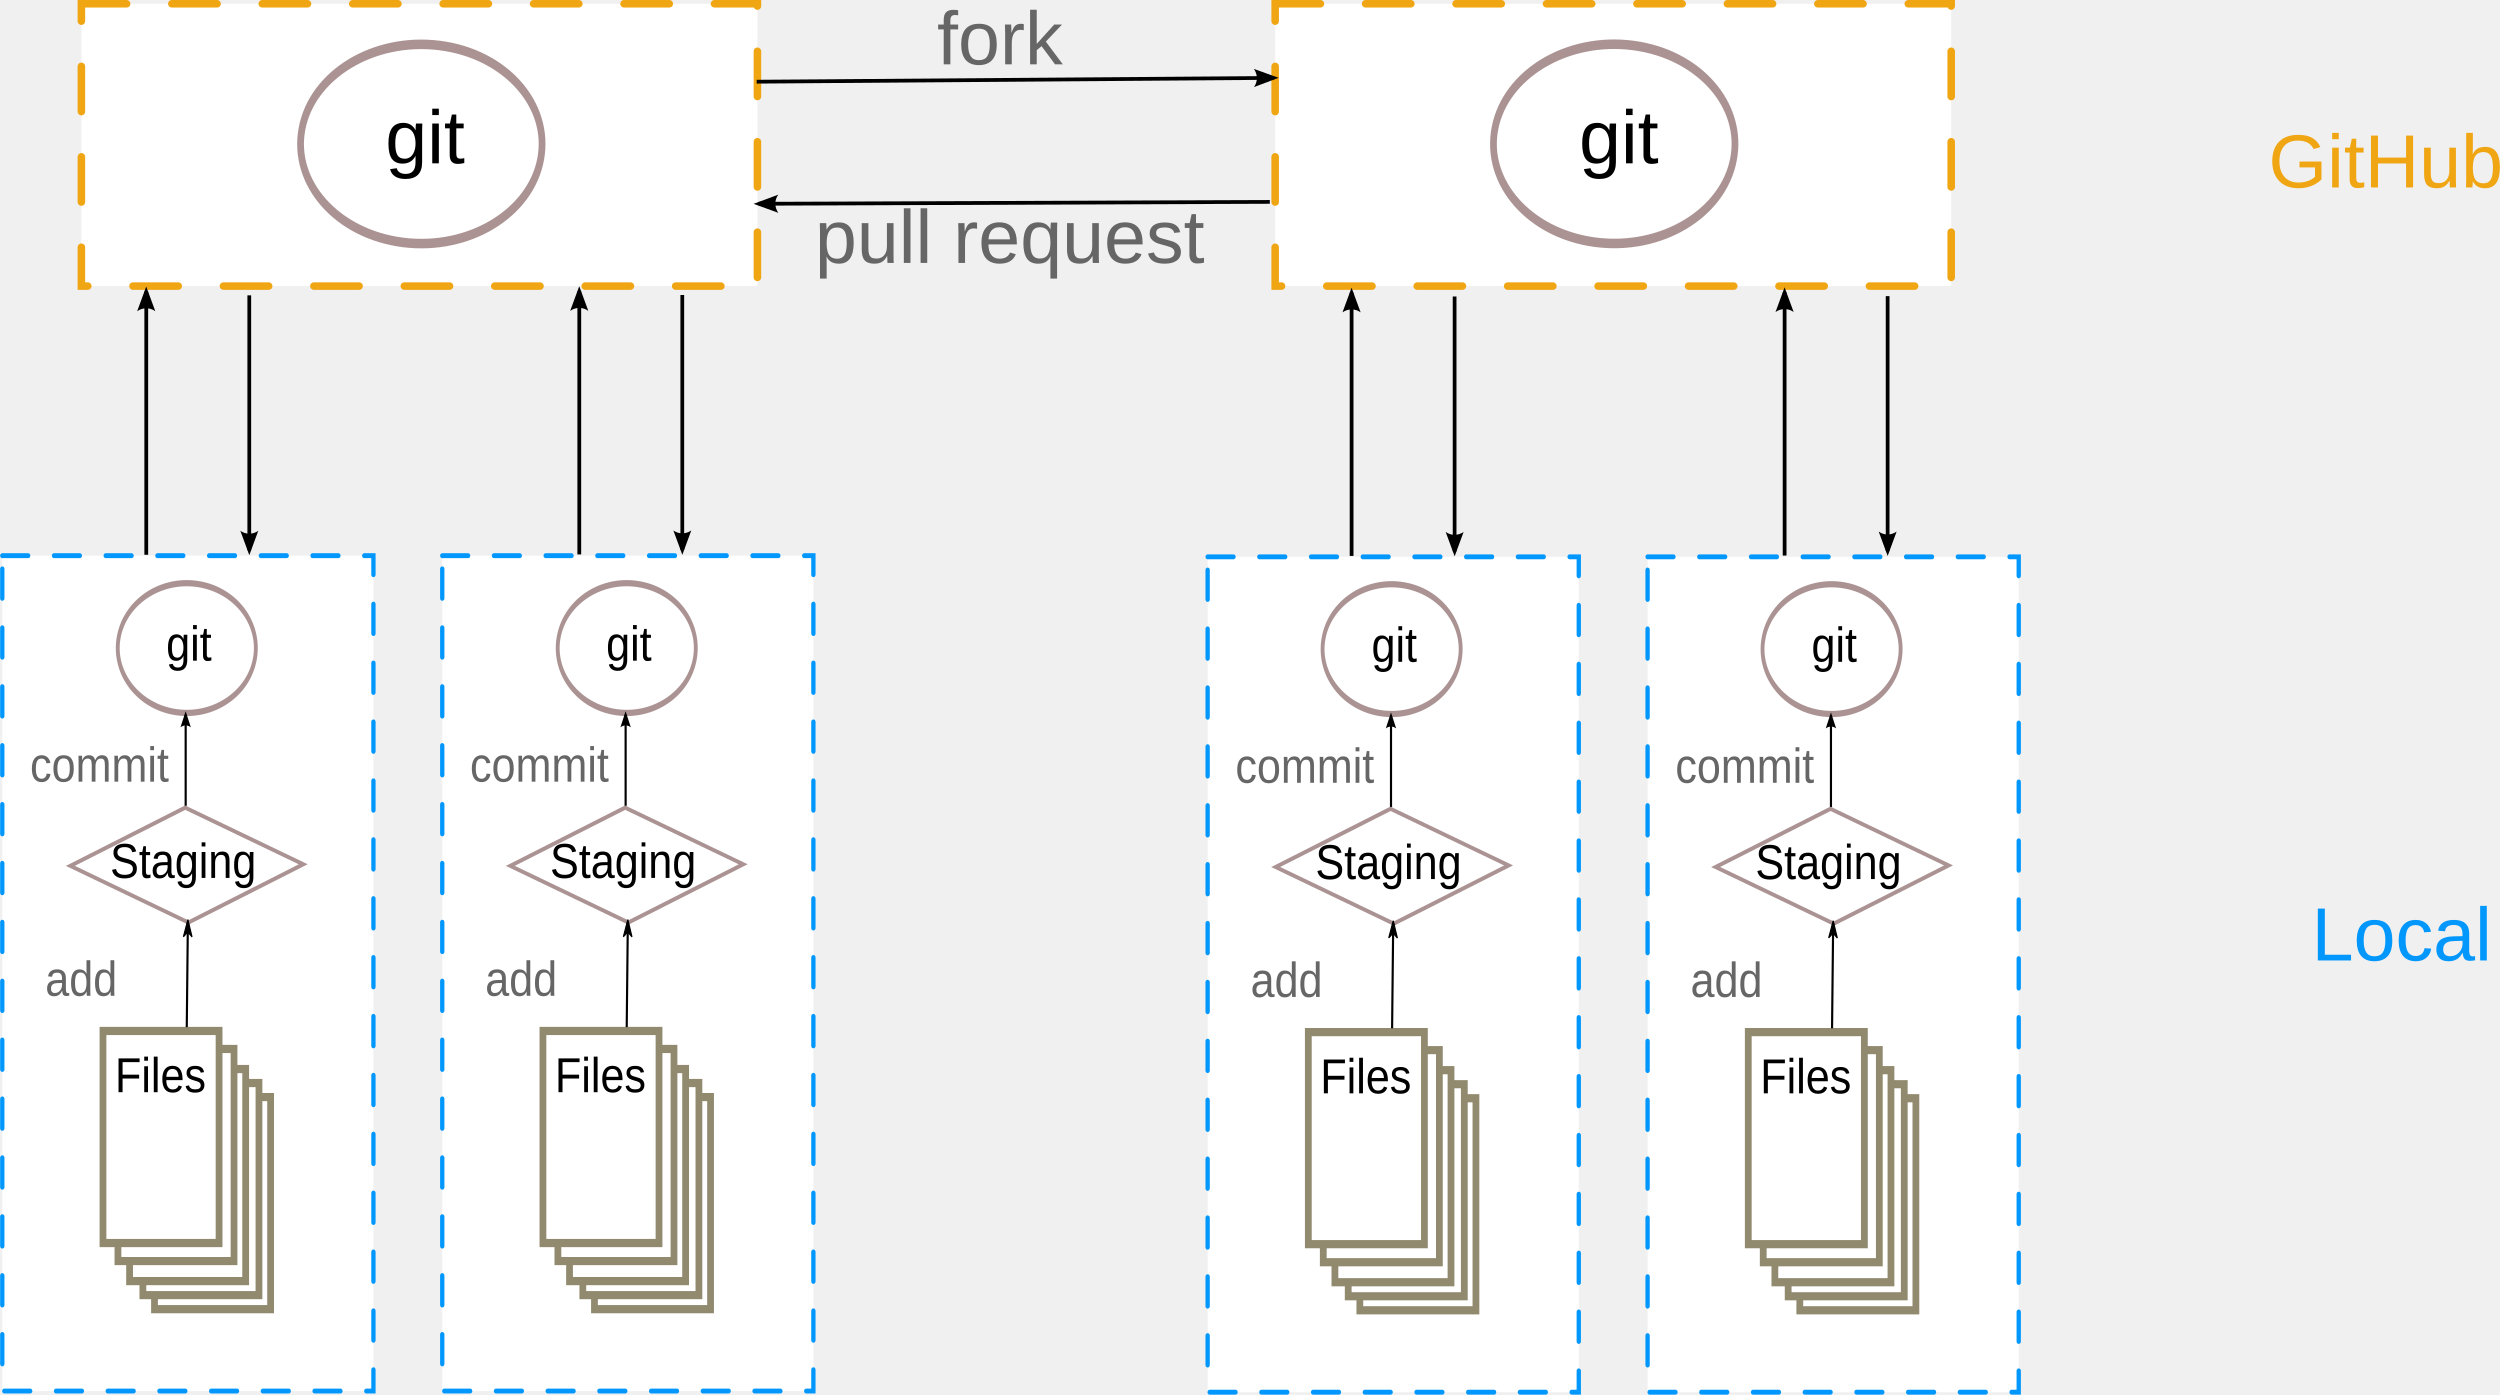
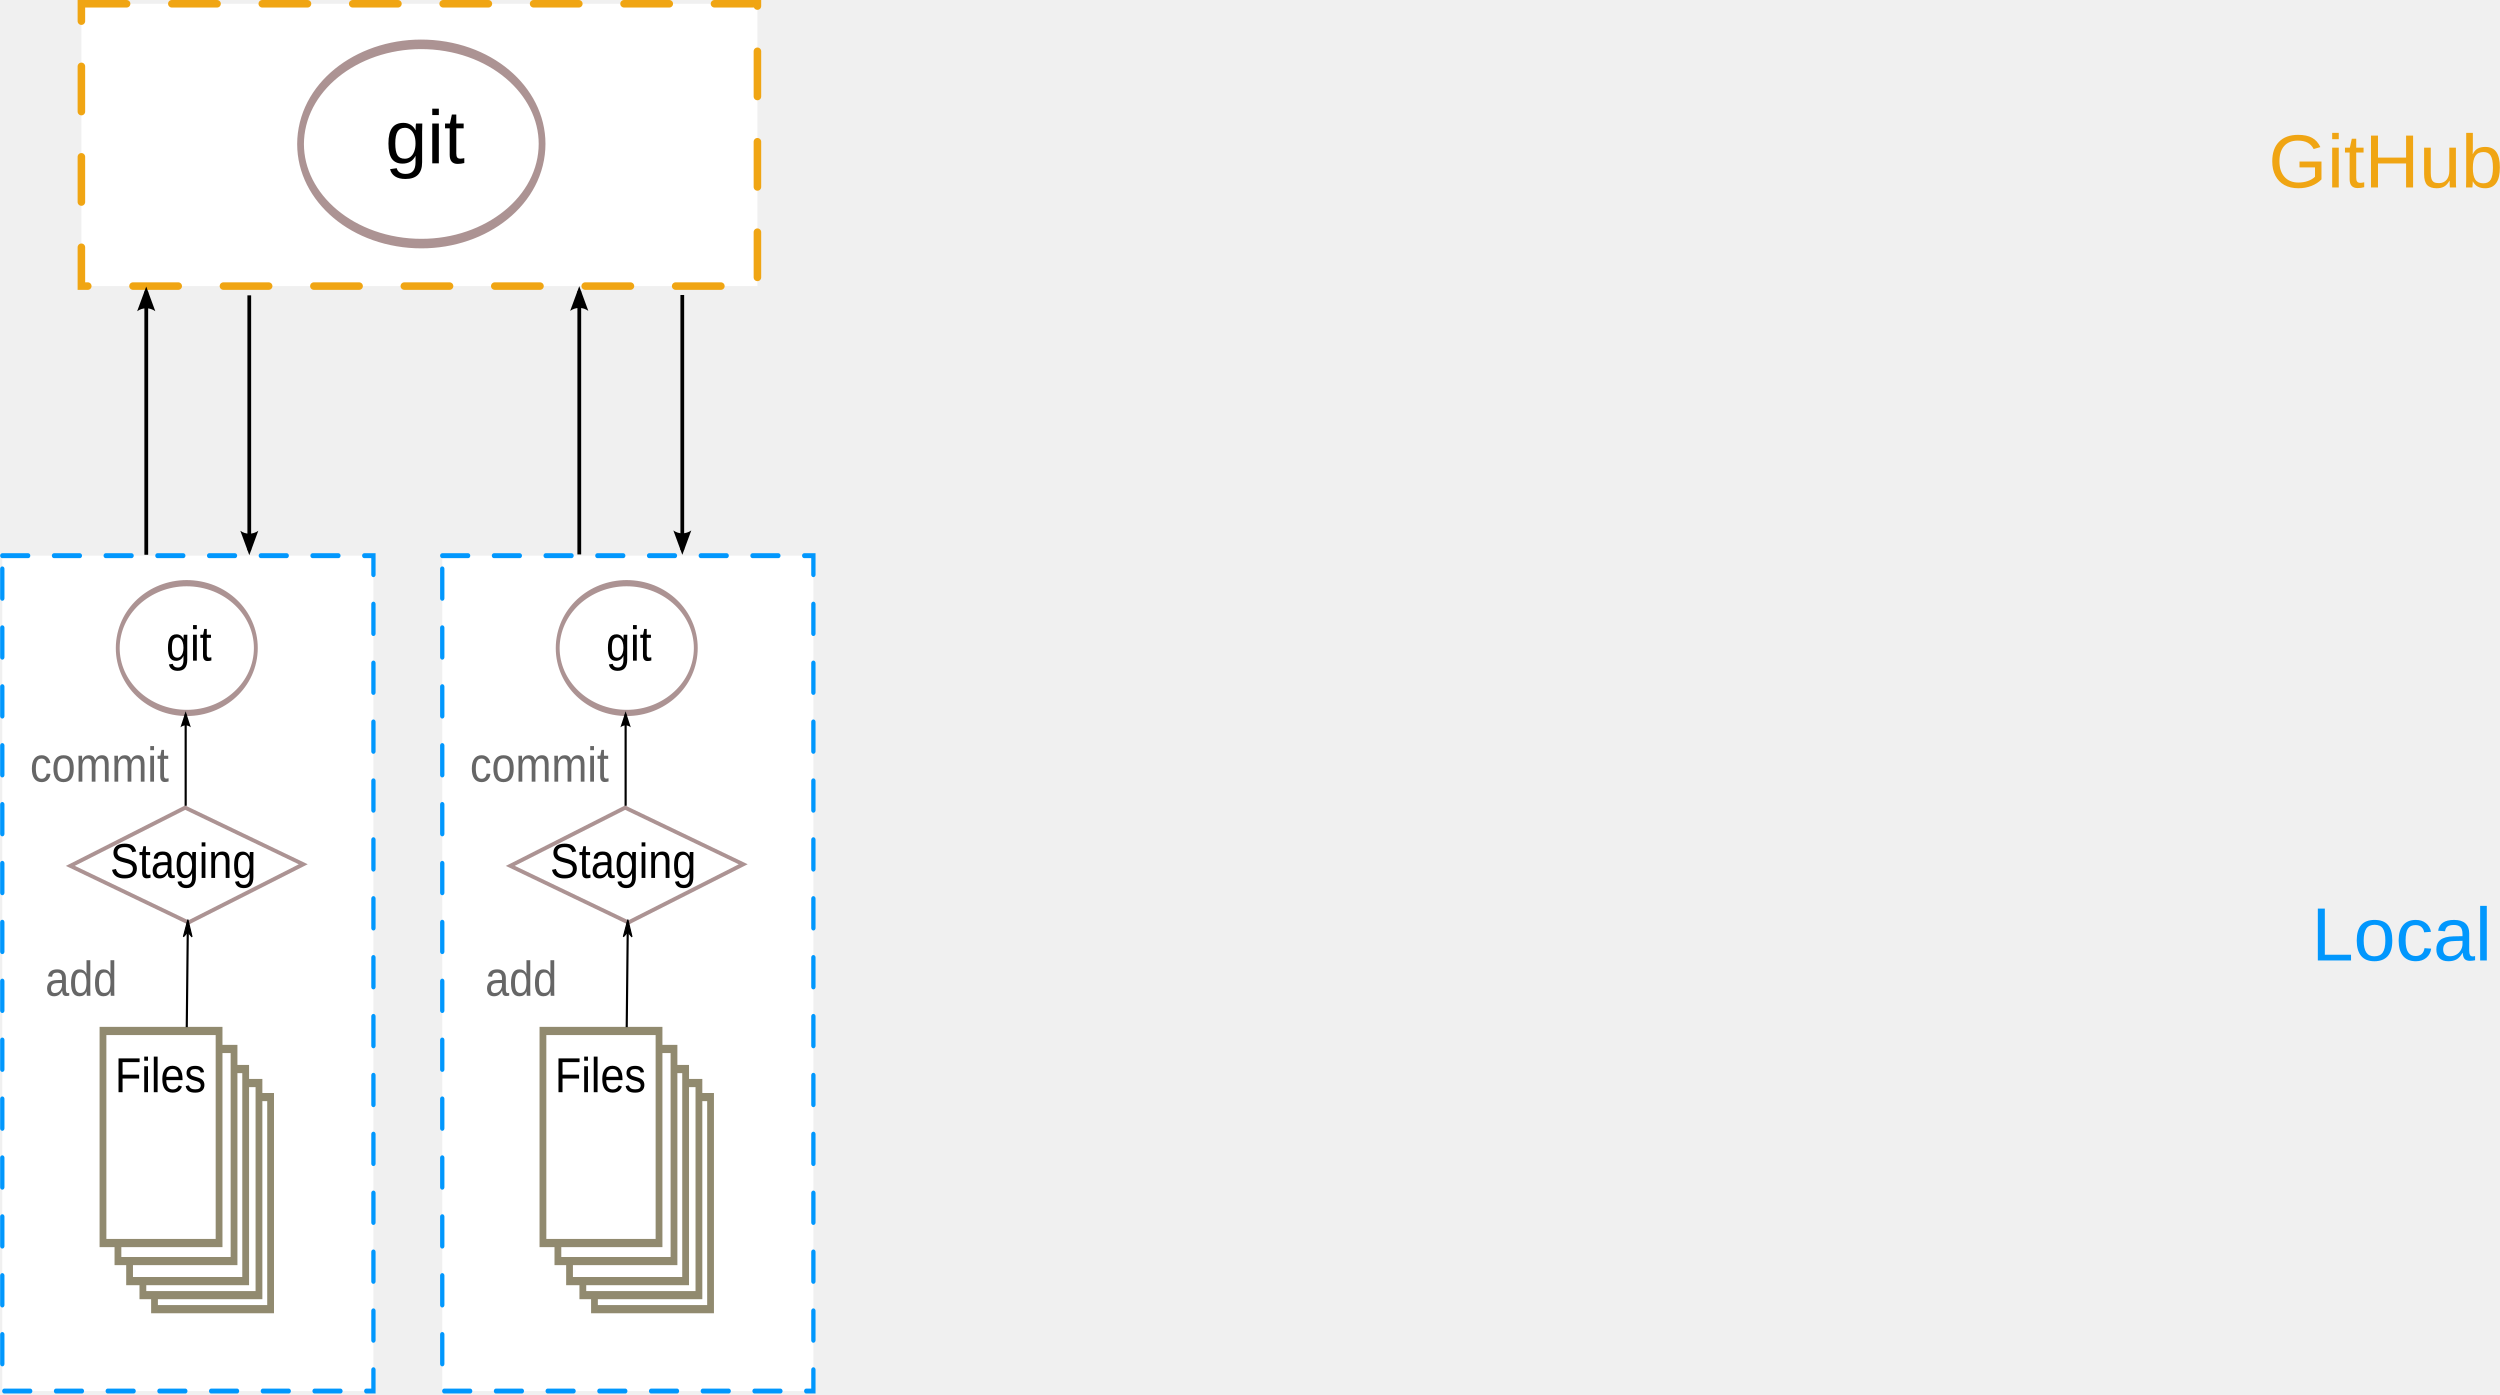
<svg xmlns="http://www.w3.org/2000/svg" width="663.394" height="370.038" id="svg2" version="1.1">
  <defs id="defs4">
    <marker orient="auto" refY="0" refX="0" id="Arrow2Mstart" style="overflow:visible">
      <path id="path3871" style="fill-rule:evenodd;stroke-width:0.625;stroke-linejoin:round" d="M 8.719,4.034 -2.207,0.016 8.719,-4.002 c -1.745,2.372 -1.735,5.617 -6e-7,8.035 z" transform="scale(0.6,0.6)" />
    </marker>
    <marker orient="auto" refY="0" refX="0" id="Arrow2Mend" style="overflow:visible">
      <path id="path3874" style="fill-rule:evenodd;stroke-width:0.625;stroke-linejoin:round" d="M 8.719,4.034 -2.207,0.016 8.719,-4.002 c -1.745,2.372 -1.735,5.617 -6e-7,8.035 z" transform="scale(-0.6,-0.6)" />
    </marker>
    <marker orient="auto" refY="0" refX="0" id="Arrow1Mend" style="overflow:visible">
      <path id="path3856" d="M 0,0 5,-5 -12.5,0 5,5 0,0 z" style="fill-rule:evenodd;stroke:#000000;stroke-width:1pt" transform="matrix(-0.4,0,0,-0.4,-4,0)" />
    </marker>
    <marker orient="auto" refY="0" refX="0" id="Arrow1Mend-3" style="overflow:visible">
      <path id="path3856-7" d="M 0,0 5,-5 -12.5,0 5,5 0,0 z" style="fill-rule:evenodd;stroke:#000000;stroke-width:1pt" transform="matrix(-0.4,0,0,-0.4,-4,0)" />
    </marker>
    <marker orient="auto" refY="0" refX="0" id="Arrow2Mend-3" style="overflow:visible">
      <path id="path3874-8" style="fill-rule:evenodd;stroke-width:0.625;stroke-linejoin:round" d="M 8.719,4.034 -2.207,0.016 8.719,-4.002 c -1.745,2.372 -1.735,5.617 -6e-7,8.035 z" transform="scale(-0.6,-0.6)" />
    </marker>
    <marker orient="auto" refY="0" refX="0" id="Arrow1Mend-6" style="overflow:visible">
      <path id="path3856-6" d="M 0,0 5,-5 -12.5,0 5,5 0,0 z" style="fill-rule:evenodd;stroke:#000000;stroke-width:1pt" transform="matrix(-0.4,0,0,-0.4,-4,0)" />
    </marker>
    <marker orient="auto" refY="0" refX="0" id="Arrow2Mend-31" style="overflow:visible">
      <path id="path3874-7" style="fill-rule:evenodd;stroke-width:0.625;stroke-linejoin:round" d="M 8.719,4.034 -2.207,0.016 8.719,-4.002 c -1.745,2.372 -1.735,5.617 -6e-7,8.035 z" transform="scale(-0.6,-0.6)" />
    </marker>
    <marker orient="auto" refY="0" refX="0" id="Arrow2Mend-7" style="overflow:visible">
      <path id="path3874-5" style="fill-rule:evenodd;stroke-width:0.625;stroke-linejoin:round" d="M 8.719,4.034 -2.207,0.016 8.719,-4.002 c -1.745,2.372 -1.735,5.617 -6e-7,8.035 z" transform="scale(-0.6,-0.6)" />
    </marker>
    <marker orient="auto" refY="0" refX="0" id="marker5746" style="overflow:visible">
      <path id="path5748" style="fill-rule:evenodd;stroke-width:0.625;stroke-linejoin:round" d="M 8.719,4.034 -2.207,0.016 8.719,-4.002 c -1.745,2.372 -1.735,5.617 -6e-7,8.035 z" transform="scale(-0.6,-0.6)" />
    </marker>
    <marker orient="auto" refY="0" refX="0" id="marker5746-3" style="overflow:visible">
      <path id="path5748-8" style="fill-rule:evenodd;stroke-width:0.625;stroke-linejoin:round" d="M 8.719,4.034 -2.207,0.016 8.719,-4.002 c -1.745,2.372 -1.735,5.617 -6e-7,8.035 z" transform="scale(-0.6,-0.6)" />
    </marker>
    <marker orient="auto" refY="0" refX="0" id="marker4542" style="overflow:visible">
      <path id="path4544" style="fill-rule:evenodd;stroke-width:0.625;stroke-linejoin:round" d="M 8.719,4.034 -2.207,0.016 8.719,-4.002 c -1.745,2.372 -1.735,5.617 -6e-7,8.035 z" transform="scale(-0.6,-0.6)" />
    </marker>
    <marker orient="auto" refY="0" refX="0" id="Arrow1Mend-9" style="overflow:visible">
      <path id="path3856-0" d="M 0,0 5,-5 -12.5,0 5,5 0,0 z" style="fill-rule:evenodd;stroke:#000000;stroke-width:1pt" transform="matrix(-0.4,0,0,-0.4,-4,0)" />
    </marker>
    <marker orient="auto" refY="0" refX="0" id="Arrow2Mend-8" style="overflow:visible">
      <path id="path3874-1" style="fill-rule:evenodd;stroke-width:0.625;stroke-linejoin:round" d="M 8.719,4.034 -2.207,0.016 8.719,-4.002 c -1.745,2.372 -1.735,5.617 -6e-7,8.035 z" transform="scale(-0.6,-0.6)" />
    </marker>
    <marker orient="auto" refY="0" refX="0" id="marker4633" style="overflow:visible">
      <path id="path4635" d="M 0,0 5,-5 -12.5,0 5,5 0,0 z" style="fill-rule:evenodd;stroke:#000000;stroke-width:1pt" transform="matrix(-0.4,0,0,-0.4,-4,0)" />
    </marker>
    <marker orient="auto" refY="0" refX="0" id="marker4637" style="overflow:visible">
      <path id="path4639" style="fill-rule:evenodd;stroke-width:0.625;stroke-linejoin:round" d="M 8.719,4.034 -2.207,0.016 8.719,-4.002 c -1.745,2.372 -1.735,5.617 -6e-7,8.035 z" transform="scale(-0.6,-0.6)" />
    </marker>
    <marker orient="auto" refY="0" refX="0" id="marker5746-4" style="overflow:visible">
      <path id="path5748-7" style="fill-rule:evenodd;stroke-width:0.625;stroke-linejoin:round" d="M 8.719,4.034 -2.207,0.016 8.719,-4.002 c -1.745,2.372 -1.735,5.617 -6e-7,8.035 z" transform="scale(-0.6,-0.6)" />
    </marker>
    <marker orient="auto" refY="0" refX="0" id="marker4643" style="overflow:visible">
      <path id="path4645" style="fill-rule:evenodd;stroke-width:0.625;stroke-linejoin:round" d="M 8.719,4.034 -2.207,0.016 8.719,-4.002 c -1.745,2.372 -1.735,5.617 -6e-7,8.035 z" transform="scale(-0.6,-0.6)" />
    </marker>
    <marker orient="auto" refY="0" refX="0" id="marker4647" style="overflow:visible">
      <path id="path4649" style="fill-rule:evenodd;stroke-width:0.625;stroke-linejoin:round" d="M 8.719,4.034 -2.207,0.016 8.719,-4.002 c -1.745,2.372 -1.735,5.617 -6e-7,8.035 z" transform="scale(-0.6,-0.6)" />
    </marker>
    <marker orient="auto" refY="0" refX="0" id="marker4651" style="overflow:visible">
      <path id="path4653" style="fill-rule:evenodd;stroke-width:0.625;stroke-linejoin:round" d="M 8.719,4.034 -2.207,0.016 8.719,-4.002 c -1.745,2.372 -1.735,5.617 -6e-7,8.035 z" transform="scale(-0.6,-0.6)" />
    </marker>
  </defs>
  <g id="layer2" style="display:inline" class="fragment" data-fragment-index="0" transform="translate(-44.70878,-12.74171)">
    <g transform="matrix(0.5717261,0,0,0.6511432,151.2837,-289.7674)" id="g4726-5">
      <rect transform="translate(0,527.9527)" y="163.082" x="18.856" height="340.433" width="172.255" id="rect4488-4" style="fill:#ffffff;stroke:#0197fd;stroke-width:2;stroke-linecap:round;stroke-miterlimit:10;stroke-opacity:1;stroke-dasharray:12, 12;stroke-dashoffset:0" />
      <g style="stroke:#918a6f" transform="matrix(1.513841,0,0,1.602333,-172.868,-310.805)" id="g3026-1">
        <rect style="fill:#ffffff;fill-opacity:1;stroke:#918a6f;stroke-width:2.081;stroke-linecap:round;stroke-miterlimit:10;stroke-opacity:1;stroke-dasharray:none" id="rect2985-9" width="35.593" height="53.939" x="173.315" y="762.933" />
        <rect style="fill:#ffffff;fill-opacity:1;stroke:#918a6f;stroke-width:2.081;stroke-linecap:round;stroke-miterlimit:10;stroke-opacity:1;stroke-dasharray:none" id="rect2985-3-7" width="35.593" height="53.939" x="169.748" y="759.365" />
        <rect style="fill:#ffffff;fill-opacity:1;stroke:#918a6f;stroke-width:2.081;stroke-linecap:round;stroke-miterlimit:10;stroke-opacity:1;stroke-dasharray:none" id="rect2985-2-5" width="35.593" height="53.939" x="165.671" y="755.798" />
        <rect style="fill:#ffffff;fill-opacity:1;stroke:#918a6f;stroke-width:2.081;stroke-linecap:round;stroke-miterlimit:10;stroke-opacity:1;stroke-dasharray:none" id="rect2985-6-3" width="35.593" height="53.939" x="162.103" y="750.702" />
        <rect style="fill:#ffffff;fill-opacity:1;stroke:#918a6f;stroke-width:2.081;stroke-linecap:round;stroke-miterlimit:10;stroke-opacity:1;stroke-dasharray:none" id="rect2985-1-5" width="35.593" height="53.939" x="157.516" y="746.115" />
        <text transform="scale(1.028813,0.9719943)" id="text3039-1" y="783.63" x="156.69" style="font-size:12.841px;font-style:normal;font-variant:normal;font-weight:normal;font-stretch:normal;line-height:125%;letter-spacing:0px;word-spacing:0px;fill:#000000;fill-opacity:1;stroke:none;font-family:Arial;-inkscape-font-specification:Arial" xml:space="preserve">
          <tspan y="783.63" x="156.69" id="tspan3041-1">Files</tspan>
        </text>
      </g>
      <g transform="translate(-2.536486,-76)" id="g3047-2">
        <path style="fill:#ffffff;fill-opacity:1;stroke:#ac9393;stroke-width:2;stroke-linecap:round;stroke-miterlimit:10;stroke-opacity:1;stroke-dasharray:none" id="path3033-9" d="m 126.706,200.017 c 19.474,1.751 32.837,12.417 29.847,23.824 -2.99,11.406 -21.2,19.233 -40.675,17.482 -19.474,-1.751 -32.837,-12.417 -29.847,-23.824 2.983,-11.382 21.126,-19.204 40.568,-17.492" transform="matrix(0.8981654,0,0,1.265099,-1.91792,525.5126)" />
        <text xml:space="preserve" style="font-size:20px;font-style:normal;font-variant:normal;font-weight:normal;font-stretch:normal;line-height:125%;letter-spacing:0px;word-spacing:0px;fill:#000000;fill-opacity:1;stroke:none;font-family:Arial;-inkscape-font-specification:Arial" x="97.455" y="809.817" id="text3043-4">
          <tspan id="tspan3045-2" x="97.455" y="809.817">git</tspan>
        </text>
      </g>
      <g transform="translate(1.988263,0)" id="g3060-8">
        <path style="fill:#ffffff;fill-opacity:1;stroke:#ac9393;stroke-width:2;stroke-linecap:round;stroke-miterlimit:10;stroke-opacity:1;stroke-dasharray:none" id="path3054-6" d="m 226.785,321.577 -37.203,-36.184 36.184,-37.203 37.203,36.184 z" transform="matrix(1.472978,0,0,0.6378726,-230.8017,635.4034)" />
        <text xml:space="preserve" style="font-size:20px;font-style:normal;font-variant:normal;font-weight:normal;font-stretch:normal;line-height:125%;letter-spacing:0px;word-spacing:0px;fill:#000000;fill-opacity:1;stroke:none;font-family:Arial;-inkscape-font-specification:Arial" x="66.907" y="822.365" id="text3056-3">
          <tspan id="tspan3058-9" x="66.907" y="822.365">Staging</tspan>
        </text>
      </g>
      <g id="g4709-2">
        <path style="fill:#666666;stroke:#000000;stroke-width:1px;stroke-linecap:butt;stroke-linejoin:miter;stroke-opacity:1;marker-end:url(#Arrow1Mend)" d="M 104.474,883.165 104.984,840.356" id="path3073-7" />
        <text xml:space="preserve" style="font-size:20px;font-style:normal;font-variant:normal;font-weight:normal;font-stretch:normal;line-height:125%;letter-spacing:0px;word-spacing:0px;fill:#666666;fill-opacity:1;stroke:none;font-family:Arial;-inkscape-font-specification:Arial" x="38.8" y="870.386" id="text4287-2">
          <tspan id="tspan4289-6" x="38.8" y="870.386">add</tspan>
        </text>
      </g>
      <g id="g4721-6">
        <path style="fill:none;stroke:#000000;stroke-width:1px;stroke-linecap:butt;stroke-linejoin:miter;stroke-opacity:1;marker-end:url(#Arrow2Mend)" d="m 103.965,265.008 0,-37.203" id="path4296-5" transform="translate(0,527.9527)" />
        <text xml:space="preserve" style="font-size:20px;font-style:normal;font-variant:normal;font-weight:normal;font-stretch:normal;line-height:125%;letter-spacing:0px;word-spacing:0px;fill:#666666;fill-opacity:1;stroke:none;font-family:Arial;-inkscape-font-specification:Arial" x="31.742" y="783.123" id="text4484-6">
          <tspan id="tspan4486-1" x="31.742" y="783.123">commit</tspan>
        </text>
      </g>
    </g>
    <text xml:space="preserve" style="font-size:20px;font-style:normal;font-variant:normal;font-weight:normal;font-stretch:normal;line-height:125%;letter-spacing:0px;word-spacing:0px;fill:#0197fd;fill-opacity:1;stroke:none;display:inline;font-family:Arial;-inkscape-font-specification:Arial" x="658.122" y="267.615" id="text3287">
      <tspan id="tspan3289" x="658.122" y="267.615">Local</tspan>
    </text>
    <g style="display:inline" id="g4726" transform="matrix(0.5717261,0,0,0.6511432,34.53828,-289.7674)">
      <rect transform="translate(0,527.9527)" y="163.082" x="18.856" height="340.433" width="172.255" id="rect4488" style="fill:#ffffff;stroke:#0197fd;stroke-width:2;stroke-linecap:round;stroke-miterlimit:10;stroke-opacity:1;stroke-dasharray:12, 12;stroke-dashoffset:0" />
      <g style="stroke:#918a6f" transform="matrix(1.513841,0,0,1.602333,-172.868,-310.805)" id="g3026">
        <rect style="fill:#ffffff;fill-opacity:1;stroke:#918a6f;stroke-width:2.081;stroke-linecap:round;stroke-miterlimit:10;stroke-opacity:1;stroke-dasharray:none" id="rect2985" width="35.593" height="53.939" x="173.315" y="762.933" />
        <rect style="fill:#ffffff;fill-opacity:1;stroke:#918a6f;stroke-width:2.081;stroke-linecap:round;stroke-miterlimit:10;stroke-opacity:1;stroke-dasharray:none" id="rect2985-3" width="35.593" height="53.939" x="169.748" y="759.365" />
        <rect style="fill:#ffffff;fill-opacity:1;stroke:#918a6f;stroke-width:2.081;stroke-linecap:round;stroke-miterlimit:10;stroke-opacity:1;stroke-dasharray:none" id="rect2985-2" width="35.593" height="53.939" x="165.671" y="755.798" />
        <rect style="fill:#ffffff;fill-opacity:1;stroke:#918a6f;stroke-width:2.081;stroke-linecap:round;stroke-miterlimit:10;stroke-opacity:1;stroke-dasharray:none" id="rect2985-6" width="35.593" height="53.939" x="162.103" y="750.702" />
        <rect style="fill:#ffffff;fill-opacity:1;stroke:#918a6f;stroke-width:2.081;stroke-linecap:round;stroke-miterlimit:10;stroke-opacity:1;stroke-dasharray:none" id="rect2985-1" width="35.593" height="53.939" x="157.516" y="746.115" />
        <text transform="scale(1.028813,0.9719943)" id="text3039" y="783.63" x="156.69" style="font-size:12.841px;font-style:normal;font-variant:normal;font-weight:normal;font-stretch:normal;line-height:125%;letter-spacing:0px;word-spacing:0px;fill:#000000;fill-opacity:1;stroke:none;font-family:Arial;-inkscape-font-specification:Arial" xml:space="preserve">
          <tspan y="783.63" x="156.69" id="tspan3041">Files</tspan>
        </text>
      </g>
      <g transform="translate(-2.536486,-76)" id="g3047">
        <path style="fill:#ffffff;fill-opacity:1;stroke:#ac9393;stroke-width:2;stroke-linecap:round;stroke-miterlimit:10;stroke-opacity:1;stroke-dasharray:none" id="path3033" d="m 126.706,200.017 c 19.474,1.751 32.837,12.417 29.847,23.824 -2.99,11.406 -21.2,19.233 -40.675,17.482 -19.474,-1.751 -32.837,-12.417 -29.847,-23.824 2.983,-11.382 21.126,-19.204 40.568,-17.492" transform="matrix(0.8981654,0,0,1.265099,-1.91792,525.5126)" />
        <text xml:space="preserve" style="font-size:20px;font-style:normal;font-variant:normal;font-weight:normal;font-stretch:normal;line-height:125%;letter-spacing:0px;word-spacing:0px;fill:#000000;fill-opacity:1;stroke:none;font-family:Arial;-inkscape-font-specification:Arial" x="97.455" y="809.817" id="text3043">
          <tspan id="tspan3045" x="97.455" y="809.817">git</tspan>
        </text>
      </g>
      <g transform="translate(1.988263,0)" id="g3060">
        <path style="fill:#ffffff;fill-opacity:1;stroke:#ac9393;stroke-width:2;stroke-linecap:round;stroke-miterlimit:10;stroke-opacity:1;stroke-dasharray:none" id="path3054" d="m 226.785,321.577 -37.203,-36.184 36.184,-37.203 37.203,36.184 z" transform="matrix(1.472978,0,0,0.6378726,-230.8017,635.4034)" />
        <text xml:space="preserve" style="font-size:20px;font-style:normal;font-variant:normal;font-weight:normal;font-stretch:normal;line-height:125%;letter-spacing:0px;word-spacing:0px;fill:#000000;fill-opacity:1;stroke:none;font-family:Arial;-inkscape-font-specification:Arial" x="66.907" y="822.365" id="text3056">
          <tspan id="tspan3058" x="66.907" y="822.365">Staging</tspan>
        </text>
      </g>
      <g id="g4709">
        <path style="fill:#666666;stroke:#000000;stroke-width:1px;stroke-linecap:butt;stroke-linejoin:miter;stroke-opacity:1;marker-end:url(#Arrow1Mend)" d="M 104.474,883.165 104.984,840.356" id="path3073" />
        <text xml:space="preserve" style="font-size:20px;font-style:normal;font-variant:normal;font-weight:normal;font-stretch:normal;line-height:125%;letter-spacing:0px;word-spacing:0px;fill:#666666;fill-opacity:1;stroke:none;font-family:Arial;-inkscape-font-specification:Arial" x="38.8" y="870.386" id="text4287">
          <tspan id="tspan4289" x="38.8" y="870.386">add</tspan>
        </text>
      </g>
      <g id="g4721">
        <path style="fill:none;stroke:#000000;stroke-width:1px;stroke-linecap:butt;stroke-linejoin:miter;stroke-opacity:1;marker-end:url(#Arrow2Mend)" d="m 103.965,265.008 0,-37.203" id="path4296" transform="translate(0,527.9527)" />
        <text xml:space="preserve" style="font-size:20px;font-style:normal;font-variant:normal;font-weight:normal;font-stretch:normal;line-height:125%;letter-spacing:0px;word-spacing:0px;fill:#666666;fill-opacity:1;stroke:none;font-family:Arial;-inkscape-font-specification:Arial" x="31.742" y="783.123" id="text4484">
          <tspan id="tspan4486" x="31.742" y="783.123">commit</tspan>
        </text>
      </g>
    </g>
    <g style="display:inline" id="g4714" transform="translate(-188,-528.9903)">
      <rect style="fill:#ffffff;stroke:#f0a513;stroke-width:2;stroke-linecap:round;stroke-miterlimit:10;stroke-opacity:1;stroke-dasharray:12, 12;stroke-dashoffset:0" id="rect4490" width="179.39" height="74.916" x="254.305" y="542.732" />
      <g transform="translate(237.4877,-224.7469)" id="g3047-7">
        <path style="fill:#ffffff;fill-opacity:1;stroke:#ac9393;stroke-width:2;stroke-linecap:round;stroke-miterlimit:10;stroke-opacity:1;stroke-dasharray:none" id="path3033-5" d="m 126.706,200.017 c 19.474,1.751 32.837,12.417 29.847,23.824 -2.99,11.406 -21.2,19.233 -40.675,17.482 -19.474,-1.751 -32.837,-12.417 -29.847,-23.824 2.983,-11.382 21.126,-19.204 40.568,-17.492" transform="matrix(0.8981654,0,0,1.265099,-1.91792,525.5126)" />
        <text xml:space="preserve" style="font-size:20px;font-style:normal;font-variant:normal;font-weight:normal;font-stretch:normal;line-height:125%;letter-spacing:0px;word-spacing:0px;fill:#000000;fill-opacity:1;stroke:none;font-family:Arial;-inkscape-font-specification:Arial" x="97.455" y="809.817" id="text3043-6">
          <tspan id="tspan3045-0" x="97.455" y="809.817">git</tspan>
        </text>
      </g>
      <text xml:space="preserve" style="font-size:20px;font-style:normal;font-variant:normal;font-weight:normal;font-stretch:normal;line-height:125%;letter-spacing:0px;word-spacing:0px;fill:#000000;fill-opacity:1;stroke:none;font-family:Arial;-inkscape-font-specification:Arial" x="257.873" y="492.303" id="text7026" transform="translate(22,527.9527)">
        <tspan id="tspan7028" x="257.873" y="492.303" />
      </text>
    </g>
    <g style="display:inline" id="g4522">
      <path id="path3292" d="m 83.521,159.955 0,-69.854" style="fill:none;stroke:#000000;stroke-width:1px;stroke-linecap:butt;stroke-linejoin:miter;stroke-opacity:1;marker-end:url(#marker5746)" />
      <path id="path4314" d="m 110.855,91.114 0,67.641" style="fill:none;stroke:#000000;stroke-width:0.988px;stroke-linecap:butt;stroke-linejoin:miter;stroke-opacity:1;marker-end:url(#marker5746)" />
    </g>
    <g transform="translate(114.905,-0.09400035)" style="display:inline" id="g4522-9">
      <path id="path3292-9" d="m 83.521,159.955 0,-69.854" style="fill:none;stroke:#000000;stroke-width:1px;stroke-linecap:butt;stroke-linejoin:miter;stroke-opacity:1;marker-end:url(#marker5746)" />
      <path id="path4314-3" d="m 110.855,91.114 0,67.641" style="fill:none;stroke:#000000;stroke-width:0.988px;stroke-linecap:butt;stroke-linejoin:miter;stroke-opacity:1;marker-end:url(#marker5746)" />
    </g>
    <text transform="translate(0,-527.9527)" xml:space="preserve" style="font-size:20px;font-style:normal;font-variant:normal;font-weight:normal;font-stretch:normal;line-height:125%;letter-spacing:0px;word-spacing:0px;fill:#f0a513;fill-opacity:1;stroke:none;display:inline;font-family:Arial;-inkscape-font-specification:Arial" x="646.667" y="590.445" id="text3291">
      <tspan id="tspan3293" x="646.667" y="590.445">GitHub</tspan>
    </text>
  </g>
-   <g id="layer3" style="display:inline" class="fragment" data-fragment-index="1" transform="translate(-44.70878,-12.74171)">
+   <g id="layer3" style="display:none" class="fragment" data-fragment-index="1" transform="translate(-44.70878,-12.74171)">
    <g style="display:inline" id="g4714-9" transform="translate(128.7781,-528.9903)">
      <rect style="fill:#ffffff;stroke:#f0a513;stroke-width:2;stroke-linecap:round;stroke-miterlimit:10;stroke-opacity:1;stroke-dasharray:12, 12;stroke-dashoffset:0" id="rect4490-6" width="179.39" height="74.916" x="254.305" y="542.732" />
      <g transform="translate(237.4877,-224.7469)" id="g3047-7-2">
        <path style="fill:#ffffff;fill-opacity:1;stroke:#ac9393;stroke-width:2;stroke-linecap:round;stroke-miterlimit:10;stroke-opacity:1;stroke-dasharray:none" id="path3033-5-8" d="m 126.706,200.017 a 35.674,20.895 0 1 1 -0.107,-0.01" transform="matrix(0.8981654,0,0,1.265099,-1.91792,525.5126)" />
        <text xml:space="preserve" style="font-size:20px;font-style:normal;font-variant:normal;font-weight:normal;font-stretch:normal;line-height:125%;letter-spacing:0px;word-spacing:0px;fill:#000000;fill-opacity:1;stroke:none;font-family:Arial;-inkscape-font-specification:Arial" x="97.455" y="809.817" id="text3043-6-7">
          <tspan id="tspan3045-0-7" x="97.455" y="809.817">git</tspan>
        </text>
      </g>
      <text xml:space="preserve" style="font-size:20px;font-style:normal;font-variant:normal;font-weight:normal;font-stretch:normal;line-height:125%;letter-spacing:0px;word-spacing:0px;fill:#000000;fill-opacity:1;stroke:none;font-family:Arial;-inkscape-font-specification:Arial" x="257.873" y="492.303" id="text7026-5" transform="translate(22,527.9527)">
        <tspan id="tspan7028-6" x="257.873" y="492.303" />
      </text>
    </g>
    <g style="display:inline" transform="matrix(0.5717261,0,0,0.6511432,471.1291,-289.4636)" id="g4726-5-3">
      <rect transform="translate(0,527.9527)" y="163.082" x="18.856" height="340.433" width="172.255" id="rect4488-4-5" style="fill:#ffffff;stroke:#0197fd;stroke-width:2;stroke-linecap:round;stroke-miterlimit:10;stroke-opacity:1;stroke-dasharray:12, 12;stroke-dashoffset:0" />
      <g style="stroke:#918a6f" transform="matrix(1.513841,0,0,1.602333,-172.868,-310.805)" id="g3026-1-6">
        <rect style="fill:#ffffff;fill-opacity:1;stroke:#918a6f;stroke-width:2.081;stroke-linecap:round;stroke-miterlimit:10;stroke-opacity:1;stroke-dasharray:none" id="rect2985-9-2" width="35.593" height="53.939" x="173.315" y="762.933" />
        <rect style="fill:#ffffff;fill-opacity:1;stroke:#918a6f;stroke-width:2.081;stroke-linecap:round;stroke-miterlimit:10;stroke-opacity:1;stroke-dasharray:none" id="rect2985-3-7-2" width="35.593" height="53.939" x="169.748" y="759.365" />
        <rect style="fill:#ffffff;fill-opacity:1;stroke:#918a6f;stroke-width:2.081;stroke-linecap:round;stroke-miterlimit:10;stroke-opacity:1;stroke-dasharray:none" id="rect2985-2-5-4" width="35.593" height="53.939" x="165.671" y="755.798" />
        <rect style="fill:#ffffff;fill-opacity:1;stroke:#918a6f;stroke-width:2.081;stroke-linecap:round;stroke-miterlimit:10;stroke-opacity:1;stroke-dasharray:none" id="rect2985-6-3-5" width="35.593" height="53.939" x="162.103" y="750.702" />
        <rect style="fill:#ffffff;fill-opacity:1;stroke:#918a6f;stroke-width:2.081;stroke-linecap:round;stroke-miterlimit:10;stroke-opacity:1;stroke-dasharray:none" id="rect2985-1-5-2" width="35.593" height="53.939" x="157.516" y="746.115" />
        <text transform="scale(1.028813,0.9719943)" id="text3039-1-9" y="783.63" x="156.69" style="font-size:12.841px;font-style:normal;font-variant:normal;font-weight:normal;font-stretch:normal;line-height:125%;letter-spacing:0px;word-spacing:0px;fill:#000000;fill-opacity:1;stroke:none;font-family:Arial;-inkscape-font-specification:Arial" xml:space="preserve">
          <tspan y="783.63" x="156.69" id="tspan3041-1-5">Files</tspan>
        </text>
      </g>
      <g transform="translate(-2.536486,-76)" id="g3047-2-3">
        <path style="fill:#ffffff;fill-opacity:1;stroke:#ac9393;stroke-width:2;stroke-linecap:round;stroke-miterlimit:10;stroke-opacity:1;stroke-dasharray:none" id="path3033-9-9" d="m 126.706,200.017 a 35.674,20.895 0 1 1 -0.107,-0.01" transform="matrix(0.8981654,0,0,1.265099,-1.91792,525.5126)" />
        <text xml:space="preserve" style="font-size:20px;font-style:normal;font-variant:normal;font-weight:normal;font-stretch:normal;line-height:125%;letter-spacing:0px;word-spacing:0px;fill:#000000;fill-opacity:1;stroke:none;font-family:Arial;-inkscape-font-specification:Arial" x="97.455" y="809.817" id="text3043-4-9">
          <tspan id="tspan3045-2-2" x="97.455" y="809.817">git</tspan>
        </text>
      </g>
      <g transform="translate(1.988263,0)" id="g3060-8-5">
        <path style="fill:#ffffff;fill-opacity:1;stroke:#ac9393;stroke-width:2;stroke-linecap:round;stroke-miterlimit:10;stroke-opacity:1;stroke-dasharray:none" id="path3054-6-0" d="m 226.785,321.577 -37.203,-36.184 36.184,-37.203 37.203,36.184 z" transform="matrix(1.472978,0,0,0.6378726,-230.8017,635.4034)" />
        <text xml:space="preserve" style="font-size:20px;font-style:normal;font-variant:normal;font-weight:normal;font-stretch:normal;line-height:125%;letter-spacing:0px;word-spacing:0px;fill:#000000;fill-opacity:1;stroke:none;font-family:Arial;-inkscape-font-specification:Arial" x="66.907" y="822.365" id="text3056-3-2">
          <tspan id="tspan3058-9-5" x="66.907" y="822.365">Staging</tspan>
        </text>
      </g>
      <g id="g4709-2-6">
        <path style="fill:#666666;stroke:#000000;stroke-width:1px;stroke-linecap:butt;stroke-linejoin:miter;stroke-opacity:1;marker-end:url(#Arrow1Mend)" d="M 104.474,883.165 104.984,840.356" id="path3073-7-5" />
        <text xml:space="preserve" style="font-size:20px;font-style:normal;font-variant:normal;font-weight:normal;font-stretch:normal;line-height:125%;letter-spacing:0px;word-spacing:0px;fill:#666666;fill-opacity:1;stroke:none;font-family:Arial;-inkscape-font-specification:Arial" x="38.8" y="870.386" id="text4287-2-5">
          <tspan id="tspan4289-6-3" x="38.8" y="870.386">add</tspan>
        </text>
      </g>
      <g id="g4721-6-4">
        <path style="fill:none;stroke:#000000;stroke-width:1px;stroke-linecap:butt;stroke-linejoin:miter;stroke-opacity:1;marker-end:url(#Arrow2Mend)" d="m 103.965,265.008 0,-37.203" id="path4296-5-0" transform="translate(0,527.9527)" />
        <text xml:space="preserve" style="font-size:20px;font-style:normal;font-variant:normal;font-weight:normal;font-stretch:normal;line-height:125%;letter-spacing:0px;word-spacing:0px;fill:#666666;fill-opacity:1;stroke:none;font-family:Arial;-inkscape-font-specification:Arial" x="31.742" y="783.123" id="text4484-6-9">
          <tspan id="tspan4486-1-3" x="31.742" y="783.123">commit</tspan>
        </text>
      </g>
    </g>
    <g transform="translate(319.8454,0.3037149)" style="display:inline" id="g4522-0">
      <path id="path3292-95" d="m 83.521,159.955 0,-69.854" style="fill:none;stroke:#000000;stroke-width:1px;stroke-linecap:butt;stroke-linejoin:miter;stroke-opacity:1;marker-end:url(#marker5746)" />
      <path id="path4314-6" d="m 110.855,91.114 0,67.641" style="fill:none;stroke:#000000;stroke-width:0.988px;stroke-linecap:butt;stroke-linejoin:miter;stroke-opacity:1;marker-end:url(#marker5746)" />
    </g>
    <g transform="translate(434.7504,0.2097149)" style="display:inline" id="g4522-9-8">
      <path id="path3292-9-0" d="m 83.521,159.955 0,-69.854" style="fill:none;stroke:#000000;stroke-width:1px;stroke-linecap:butt;stroke-linejoin:miter;stroke-opacity:1;marker-end:url(#marker5746)" />
      <path id="path4314-3-4" d="m 110.855,91.114 0,67.641" style="fill:none;stroke:#000000;stroke-width:0.988px;stroke-linecap:butt;stroke-linejoin:miter;stroke-opacity:1;marker-end:url(#marker5746)" />
    </g>
    <g style="display:inline" id="g4726-52" transform="matrix(0.5717261,0,0,0.6511432,354.3837,-289.4636)">
      <rect transform="translate(0,527.9527)" y="163.082" x="18.856" height="340.433" width="172.255" id="rect4488-6" style="fill:#ffffff;stroke:#0197fd;stroke-width:2;stroke-linecap:round;stroke-miterlimit:10;stroke-opacity:1;stroke-dasharray:12, 12;stroke-dashoffset:0" />
      <g style="stroke:#918a6f" transform="matrix(1.513841,0,0,1.602333,-172.868,-310.805)" id="g3026-17">
        <rect style="fill:#ffffff;fill-opacity:1;stroke:#918a6f;stroke-width:2.081;stroke-linecap:round;stroke-miterlimit:10;stroke-opacity:1;stroke-dasharray:none" id="rect2985-0" width="35.593" height="53.939" x="173.315" y="762.933" />
        <rect style="fill:#ffffff;fill-opacity:1;stroke:#918a6f;stroke-width:2.081;stroke-linecap:round;stroke-miterlimit:10;stroke-opacity:1;stroke-dasharray:none" id="rect2985-3-1" width="35.593" height="53.939" x="169.748" y="759.365" />
        <rect style="fill:#ffffff;fill-opacity:1;stroke:#918a6f;stroke-width:2.081;stroke-linecap:round;stroke-miterlimit:10;stroke-opacity:1;stroke-dasharray:none" id="rect2985-2-55" width="35.593" height="53.939" x="165.671" y="755.798" />
        <rect style="fill:#ffffff;fill-opacity:1;stroke:#918a6f;stroke-width:2.081;stroke-linecap:round;stroke-miterlimit:10;stroke-opacity:1;stroke-dasharray:none" id="rect2985-6-0" width="35.593" height="53.939" x="162.103" y="750.702" />
        <rect style="fill:#ffffff;fill-opacity:1;stroke:#918a6f;stroke-width:2.081;stroke-linecap:round;stroke-miterlimit:10;stroke-opacity:1;stroke-dasharray:none" id="rect2985-1-4" width="35.593" height="53.939" x="157.516" y="746.115" />
        <text transform="scale(1.028813,0.9719943)" id="text3039-7" y="783.63" x="156.69" style="font-size:12.841px;font-style:normal;font-variant:normal;font-weight:normal;font-stretch:normal;line-height:125%;letter-spacing:0px;word-spacing:0px;fill:#000000;fill-opacity:1;stroke:none;font-family:Arial;-inkscape-font-specification:Arial" xml:space="preserve">
          <tspan y="783.63" x="156.69" id="tspan3041-7">Files</tspan>
        </text>
      </g>
      <g transform="translate(-2.536486,-76)" id="g3047-4">
        <path style="fill:#ffffff;fill-opacity:1;stroke:#ac9393;stroke-width:2;stroke-linecap:round;stroke-miterlimit:10;stroke-opacity:1;stroke-dasharray:none" id="path3033-0" d="m 126.706,200.017 a 35.674,20.895 0 1 1 -0.107,-0.01" transform="matrix(0.8981654,0,0,1.265099,-1.91792,525.5126)" />
        <text xml:space="preserve" style="font-size:20px;font-style:normal;font-variant:normal;font-weight:normal;font-stretch:normal;line-height:125%;letter-spacing:0px;word-spacing:0px;fill:#000000;fill-opacity:1;stroke:none;font-family:Arial;-inkscape-font-specification:Arial" x="97.455" y="809.817" id="text3043-2">
          <tspan id="tspan3045-1" x="97.455" y="809.817">git</tspan>
        </text>
      </g>
      <g transform="translate(1.988263,0)" id="g3060-5">
        <path style="fill:#ffffff;fill-opacity:1;stroke:#ac9393;stroke-width:2;stroke-linecap:round;stroke-miterlimit:10;stroke-opacity:1;stroke-dasharray:none" id="path3054-7" d="m 226.785,321.577 -37.203,-36.184 36.184,-37.203 37.203,36.184 z" transform="matrix(1.472978,0,0,0.6378726,-230.8017,635.4034)" />
        <text xml:space="preserve" style="font-size:20px;font-style:normal;font-variant:normal;font-weight:normal;font-stretch:normal;line-height:125%;letter-spacing:0px;word-spacing:0px;fill:#000000;fill-opacity:1;stroke:none;font-family:Arial;-inkscape-font-specification:Arial" x="66.907" y="822.365" id="text3056-4">
          <tspan id="tspan3058-1" x="66.907" y="822.365">Staging</tspan>
        </text>
      </g>
      <g id="g4709-0">
        <path style="fill:#666666;stroke:#000000;stroke-width:1px;stroke-linecap:butt;stroke-linejoin:miter;stroke-opacity:1;marker-end:url(#Arrow1Mend)" d="M 104.474,883.165 104.984,840.356" id="path3073-6" />
        <text xml:space="preserve" style="font-size:20px;font-style:normal;font-variant:normal;font-weight:normal;font-stretch:normal;line-height:125%;letter-spacing:0px;word-spacing:0px;fill:#666666;fill-opacity:1;stroke:none;font-family:Arial;-inkscape-font-specification:Arial" x="38.8" y="870.386" id="text4287-7">
          <tspan id="tspan4289-2" x="38.8" y="870.386">add</tspan>
        </text>
      </g>
      <g id="g4721-7">
        <path style="fill:none;stroke:#000000;stroke-width:1px;stroke-linecap:butt;stroke-linejoin:miter;stroke-opacity:1;marker-end:url(#Arrow2Mend)" d="m 103.965,265.008 0,-37.203" id="path4296-2" transform="translate(0,527.9527)" />
        <text xml:space="preserve" style="font-size:20px;font-style:normal;font-variant:normal;font-weight:normal;font-stretch:normal;line-height:125%;letter-spacing:0px;word-spacing:0px;fill:#666666;fill-opacity:1;stroke:none;font-family:Arial;-inkscape-font-specification:Arial" x="31.742" y="783.123" id="text4484-9">
          <tspan id="tspan4486-6" x="31.742" y="783.123">commit</tspan>
        </text>
      </g>
    </g>
    <g id="g5314">
      <path id="path4866" d="M 245.501,34.421 382.677,33.408" style="fill:none;stroke:#000000;stroke-width:1px;stroke-linecap:butt;stroke-linejoin:miter;stroke-opacity:1;marker-end:url(#marker4651)" />
      <path id="path5086" d="M 381.665,66.31 246.007,66.817" style="fill:none;stroke:#000000;stroke-width:1px;stroke-linecap:butt;stroke-linejoin:miter;stroke-opacity:1;marker-end:url(#marker4651)" />
      <text id="text5306" y="29.816" x="293.366" style="font-size:20px;font-style:normal;font-variant:normal;font-weight:normal;font-stretch:normal;line-height:125%;letter-spacing:0px;word-spacing:0px;fill:#666666;fill-opacity:1;stroke:none;font-family:Arial;-inkscape-font-specification:Arial" xml:space="preserve">
        <tspan y="29.816" x="293.366" id="tspan5308">fork</tspan>
      </text>
      <text id="text5310" y="82.508" x="260.958" style="font-size:20px;font-style:normal;font-variant:normal;font-weight:normal;font-stretch:normal;line-height:125%;letter-spacing:0px;word-spacing:0px;fill:#666666;fill-opacity:1;stroke:none;font-family:Arial;-inkscape-font-specification:Arial" xml:space="preserve">
        <tspan y="82.508" x="260.958" id="tspan5312">pull request</tspan>
      </text>
    </g>
  </g>
</svg>
